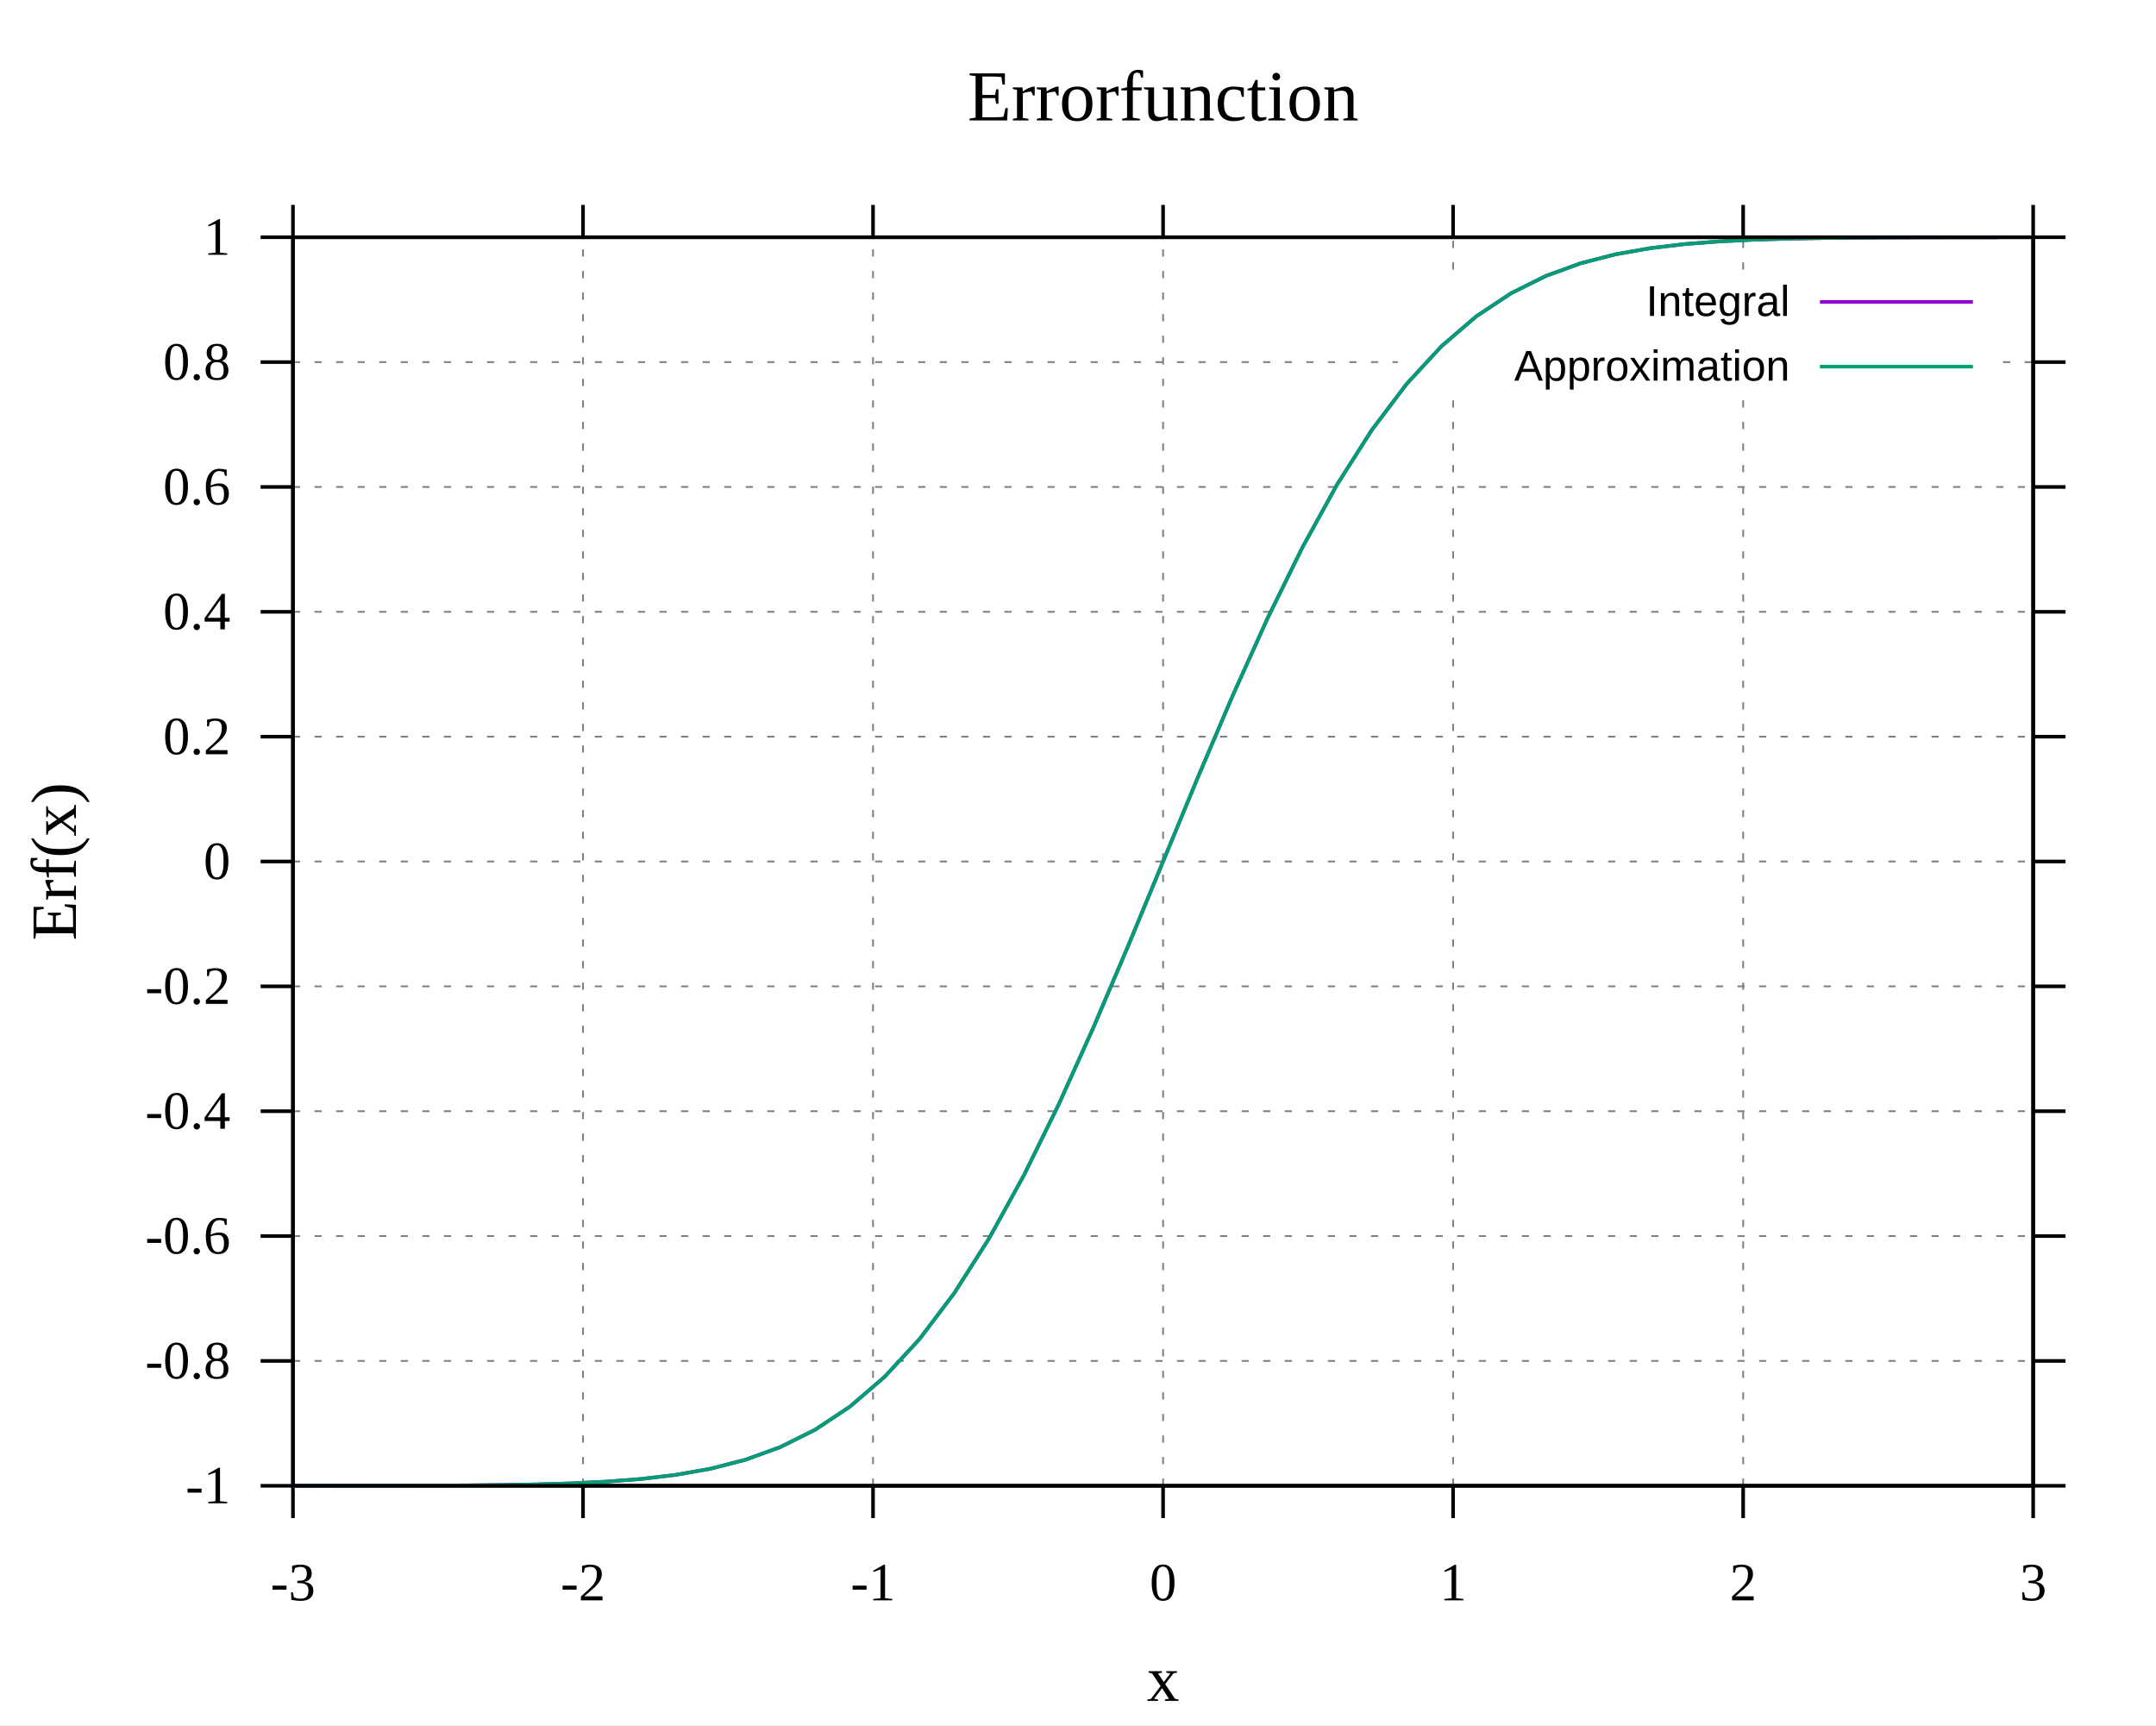
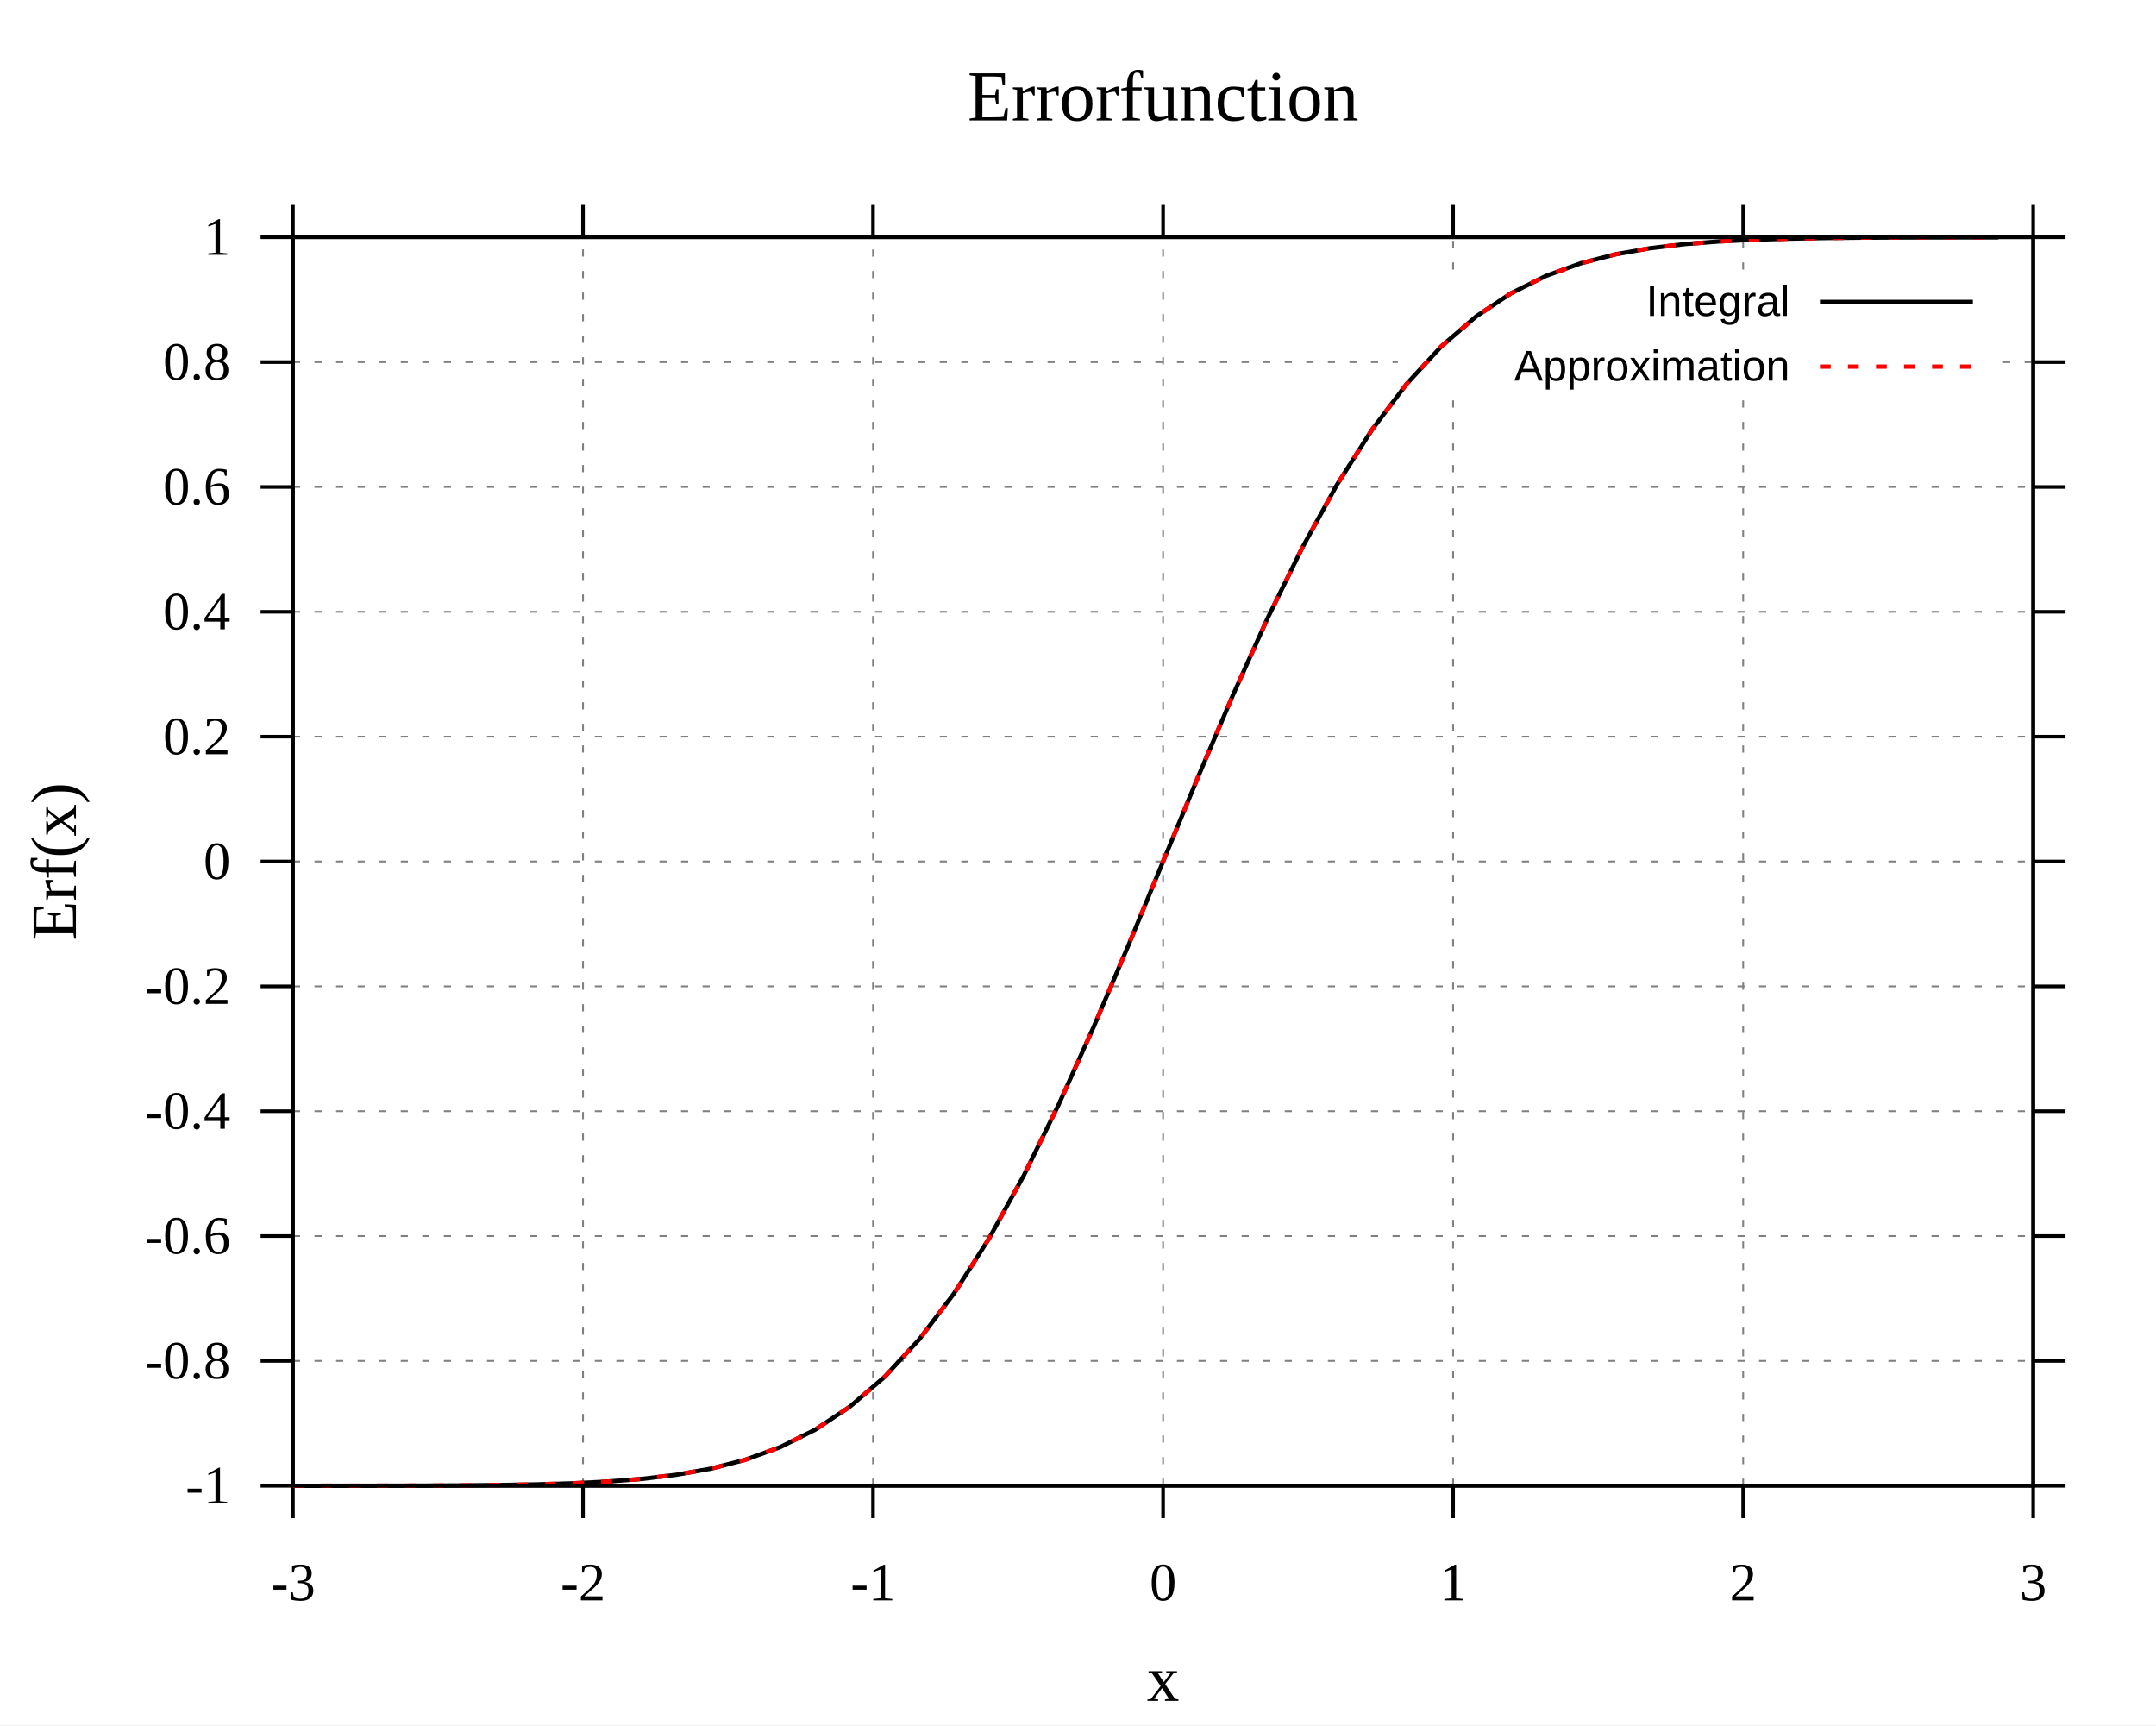
<svg xmlns="http://www.w3.org/2000/svg" xmlns:xlink="http://www.w3.org/1999/xlink" width="600" height="480" viewBox="0 0 600 480">
  <g id="gnuplot_canvas">
    <rect x="0" y="0" width="600" height="480" fill="#ffffff" />
    <defs>
      <circle id="gpDot" r="0.5" stroke-width="0.5" stroke="currentColor" />
      <path id="gpPt0" stroke-width="0.222" stroke="currentColor" d="M-1,0 h2 M0,-1 v2" />
      <path id="gpPt1" stroke-width="0.222" stroke="currentColor" d="M-1,-1 L1,1 M1,-1 L-1,1" />
      <path id="gpPt2" stroke-width="0.222" stroke="currentColor" d="M-1,0 L1,0 M0,-1 L0,1 M-1,-1 L1,1 M-1,1 L1,-1" />
      <rect id="gpPt3" stroke-width="0.222" stroke="currentColor" x="-1" y="-1" width="2" height="2" />
      <rect id="gpPt4" stroke-width="0.222" stroke="currentColor" fill="currentColor" x="-1" y="-1" width="2" height="2" />
      <circle id="gpPt5" stroke-width="0.222" stroke="currentColor" cx="0" cy="0" r="1" />
      <use xlink:href="#gpPt5" id="gpPt6" fill="currentColor" stroke="none" />
      <path id="gpPt7" stroke-width="0.222" stroke="currentColor" d="M0,-1.33 L-1.33,0.67 L1.33,0.67 z" />
      <use xlink:href="#gpPt7" id="gpPt8" fill="currentColor" stroke="none" />
      <use xlink:href="#gpPt7" id="gpPt9" stroke="currentColor" transform="rotate(180)" />
      <use xlink:href="#gpPt9" id="gpPt10" fill="currentColor" stroke="none" />
      <use xlink:href="#gpPt3" id="gpPt11" stroke="currentColor" transform="rotate(45)" />
      <use xlink:href="#gpPt11" id="gpPt12" fill="currentColor" stroke="none" />
      <path id="gpPt13" stroke-width="0.222" stroke="currentColor" d="M0,1.330 L1.265,0.411 L0.782,-1.067 L-0.782,-1.076 L-1.265,0.411 z" />
      <use xlink:href="#gpPt13" id="gpPt14" fill="currentColor" stroke="none" />
      <filter id="textbox" filterUnits="objectBoundingBox" x="0" y="0" height="1" width="1">
        <feFlood flood-color="#FFFFFF" flood-opacity="1" result="bgnd" />
        <feComposite in="SourceGraphic" in2="bgnd" operator="atop" />
      </filter>
      <filter id="greybox" filterUnits="objectBoundingBox" x="0" y="0" height="1" width="1">
        <feFlood flood-color="lightgrey" flood-opacity="1" result="grey" />
        <feComposite in="SourceGraphic" in2="grey" operator="atop" />
      </filter>
    </defs>
    <g fill="none" color="#FFFFFF" stroke="currentColor" stroke-width="1.00" stroke-linecap="butt" stroke-linejoin="miter">
</g>
    <g fill="none" color="black" stroke="currentColor" stroke-width="1.00" stroke-linecap="butt" stroke-linejoin="miter">
</g>
    <g fill="none" color="black" stroke="black" stroke-width="0.50" stroke-linecap="butt" stroke-linejoin="miter">
</g>
    <g fill="none" color="gray" stroke="currentColor" stroke-width="0.50" stroke-linecap="butt" stroke-linejoin="miter">
      <path stroke="gray" stroke-dasharray="2,4" class="gridline" d="M81.53,413.40 L565.82,413.40  " />
    </g>
    <g fill="none" color="gray" stroke="gray" stroke-width="1.00" stroke-linecap="butt" stroke-linejoin="miter">
</g>
    <g fill="none" color="black" stroke="currentColor" stroke-width="1.00" stroke-linecap="butt" stroke-linejoin="miter">
      <path stroke="black" d="M81.53,413.40 L72.53,413.40 M565.82,413.40 L574.82,413.40  " />
      <g transform="translate(64.14,418.28)" stroke="none" fill="black" font-family="Times New Roman" font-size="15.00" text-anchor="end">
        <text>
          <tspan font-family="Times New Roman">-1</tspan>
        </text>
      </g>
    </g>
    <g fill="none" color="black" stroke="currentColor" stroke-width="1.00" stroke-linecap="butt" stroke-linejoin="miter">
</g>
    <g fill="none" color="black" stroke="black" stroke-width="0.50" stroke-linecap="butt" stroke-linejoin="miter">
</g>
    <g fill="none" color="gray" stroke="currentColor" stroke-width="0.50" stroke-linecap="butt" stroke-linejoin="miter">
      <path stroke="gray" stroke-dasharray="2,4" class="gridline" d="M81.53,378.66 L565.82,378.66  " />
    </g>
    <g fill="none" color="gray" stroke="gray" stroke-width="1.00" stroke-linecap="butt" stroke-linejoin="miter">
</g>
    <g fill="none" color="black" stroke="currentColor" stroke-width="1.00" stroke-linecap="butt" stroke-linejoin="miter">
      <path stroke="black" d="M81.53,378.66 L72.53,378.66 M565.82,378.66 L574.82,378.66  " />
      <g transform="translate(64.14,383.54)" stroke="none" fill="black" font-family="Times New Roman" font-size="15.00" text-anchor="end">
        <text>
          <tspan font-family="Times New Roman">-0.8</tspan>
        </text>
      </g>
    </g>
    <g fill="none" color="black" stroke="currentColor" stroke-width="1.00" stroke-linecap="butt" stroke-linejoin="miter">
</g>
    <g fill="none" color="black" stroke="black" stroke-width="0.50" stroke-linecap="butt" stroke-linejoin="miter">
</g>
    <g fill="none" color="gray" stroke="currentColor" stroke-width="0.50" stroke-linecap="butt" stroke-linejoin="miter">
      <path stroke="gray" stroke-dasharray="2,4" class="gridline" d="M81.53,343.92 L565.82,343.92  " />
    </g>
    <g fill="none" color="gray" stroke="gray" stroke-width="1.00" stroke-linecap="butt" stroke-linejoin="miter">
</g>
    <g fill="none" color="black" stroke="currentColor" stroke-width="1.00" stroke-linecap="butt" stroke-linejoin="miter">
      <path stroke="black" d="M81.53,343.92 L72.53,343.92 M565.82,343.92 L574.82,343.92  " />
      <g transform="translate(64.14,348.80)" stroke="none" fill="black" font-family="Times New Roman" font-size="15.00" text-anchor="end">
        <text>
          <tspan font-family="Times New Roman">-0.6</tspan>
        </text>
      </g>
    </g>
    <g fill="none" color="black" stroke="currentColor" stroke-width="1.00" stroke-linecap="butt" stroke-linejoin="miter">
</g>
    <g fill="none" color="black" stroke="black" stroke-width="0.50" stroke-linecap="butt" stroke-linejoin="miter">
</g>
    <g fill="none" color="gray" stroke="currentColor" stroke-width="0.50" stroke-linecap="butt" stroke-linejoin="miter">
      <path stroke="gray" stroke-dasharray="2,4" class="gridline" d="M81.53,309.18 L565.82,309.18  " />
    </g>
    <g fill="none" color="gray" stroke="gray" stroke-width="1.00" stroke-linecap="butt" stroke-linejoin="miter">
</g>
    <g fill="none" color="black" stroke="currentColor" stroke-width="1.00" stroke-linecap="butt" stroke-linejoin="miter">
      <path stroke="black" d="M81.53,309.18 L72.53,309.18 M565.82,309.18 L574.82,309.18  " />
      <g transform="translate(64.14,314.06)" stroke="none" fill="black" font-family="Times New Roman" font-size="15.00" text-anchor="end">
        <text>
          <tspan font-family="Times New Roman">-0.4</tspan>
        </text>
      </g>
    </g>
    <g fill="none" color="black" stroke="currentColor" stroke-width="1.00" stroke-linecap="butt" stroke-linejoin="miter">
</g>
    <g fill="none" color="black" stroke="black" stroke-width="0.50" stroke-linecap="butt" stroke-linejoin="miter">
</g>
    <g fill="none" color="gray" stroke="currentColor" stroke-width="0.50" stroke-linecap="butt" stroke-linejoin="miter">
      <path stroke="gray" stroke-dasharray="2,4" class="gridline" d="M81.53,274.44 L565.82,274.44  " />
    </g>
    <g fill="none" color="gray" stroke="gray" stroke-width="1.00" stroke-linecap="butt" stroke-linejoin="miter">
</g>
    <g fill="none" color="black" stroke="currentColor" stroke-width="1.00" stroke-linecap="butt" stroke-linejoin="miter">
      <path stroke="black" d="M81.53,274.44 L72.53,274.44 M565.82,274.44 L574.82,274.44  " />
      <g transform="translate(64.14,279.32)" stroke="none" fill="black" font-family="Times New Roman" font-size="15.00" text-anchor="end">
        <text>
          <tspan font-family="Times New Roman">-0.2</tspan>
        </text>
      </g>
    </g>
    <g fill="none" color="black" stroke="currentColor" stroke-width="1.00" stroke-linecap="butt" stroke-linejoin="miter">
</g>
    <g fill="none" color="black" stroke="black" stroke-width="0.50" stroke-linecap="butt" stroke-linejoin="miter">
</g>
    <g fill="none" color="gray" stroke="currentColor" stroke-width="0.50" stroke-linecap="butt" stroke-linejoin="miter">
      <path stroke="gray" stroke-dasharray="2,4" class="gridline" d="M81.53,239.70 L565.82,239.70  " />
    </g>
    <g fill="none" color="gray" stroke="gray" stroke-width="1.00" stroke-linecap="butt" stroke-linejoin="miter">
</g>
    <g fill="none" color="black" stroke="currentColor" stroke-width="1.00" stroke-linecap="butt" stroke-linejoin="miter">
      <path stroke="black" d="M81.53,239.70 L72.53,239.70 M565.82,239.70 L574.82,239.70  " />
      <g transform="translate(64.14,244.58)" stroke="none" fill="black" font-family="Times New Roman" font-size="15.00" text-anchor="end">
        <text>
          <tspan font-family="Times New Roman"> 0</tspan>
        </text>
      </g>
    </g>
    <g fill="none" color="black" stroke="currentColor" stroke-width="1.00" stroke-linecap="butt" stroke-linejoin="miter">
</g>
    <g fill="none" color="black" stroke="black" stroke-width="0.50" stroke-linecap="butt" stroke-linejoin="miter">
</g>
    <g fill="none" color="gray" stroke="currentColor" stroke-width="0.50" stroke-linecap="butt" stroke-linejoin="miter">
      <path stroke="gray" stroke-dasharray="2,4" class="gridline" d="M81.53,204.97 L565.82,204.97  " />
    </g>
    <g fill="none" color="gray" stroke="gray" stroke-width="1.00" stroke-linecap="butt" stroke-linejoin="miter">
</g>
    <g fill="none" color="black" stroke="currentColor" stroke-width="1.00" stroke-linecap="butt" stroke-linejoin="miter">
      <path stroke="black" d="M81.53,204.97 L72.53,204.97 M565.82,204.97 L574.82,204.97  " />
      <g transform="translate(64.14,209.85)" stroke="none" fill="black" font-family="Times New Roman" font-size="15.00" text-anchor="end">
        <text>
          <tspan font-family="Times New Roman"> 0.2</tspan>
        </text>
      </g>
    </g>
    <g fill="none" color="black" stroke="currentColor" stroke-width="1.00" stroke-linecap="butt" stroke-linejoin="miter">
</g>
    <g fill="none" color="black" stroke="black" stroke-width="0.50" stroke-linecap="butt" stroke-linejoin="miter">
</g>
    <g fill="none" color="gray" stroke="currentColor" stroke-width="0.50" stroke-linecap="butt" stroke-linejoin="miter">
      <path stroke="gray" stroke-dasharray="2,4" class="gridline" d="M81.53,170.23 L565.82,170.23  " />
    </g>
    <g fill="none" color="gray" stroke="gray" stroke-width="1.00" stroke-linecap="butt" stroke-linejoin="miter">
</g>
    <g fill="none" color="black" stroke="currentColor" stroke-width="1.00" stroke-linecap="butt" stroke-linejoin="miter">
      <path stroke="black" d="M81.53,170.23 L72.53,170.23 M565.82,170.23 L574.82,170.23  " />
      <g transform="translate(64.14,175.11)" stroke="none" fill="black" font-family="Times New Roman" font-size="15.00" text-anchor="end">
        <text>
          <tspan font-family="Times New Roman"> 0.4</tspan>
        </text>
      </g>
    </g>
    <g fill="none" color="black" stroke="currentColor" stroke-width="1.00" stroke-linecap="butt" stroke-linejoin="miter">
</g>
    <g fill="none" color="black" stroke="black" stroke-width="0.50" stroke-linecap="butt" stroke-linejoin="miter">
</g>
    <g fill="none" color="gray" stroke="currentColor" stroke-width="0.50" stroke-linecap="butt" stroke-linejoin="miter">
      <path stroke="gray" stroke-dasharray="2,4" class="gridline" d="M81.53,135.49 L565.82,135.49  " />
    </g>
    <g fill="none" color="gray" stroke="gray" stroke-width="1.00" stroke-linecap="butt" stroke-linejoin="miter">
</g>
    <g fill="none" color="black" stroke="currentColor" stroke-width="1.00" stroke-linecap="butt" stroke-linejoin="miter">
      <path stroke="black" d="M81.53,135.49 L72.53,135.49 M565.82,135.49 L574.82,135.49  " />
      <g transform="translate(64.14,140.37)" stroke="none" fill="black" font-family="Times New Roman" font-size="15.00" text-anchor="end">
        <text>
          <tspan font-family="Times New Roman"> 0.6</tspan>
        </text>
      </g>
    </g>
    <g fill="none" color="black" stroke="currentColor" stroke-width="1.00" stroke-linecap="butt" stroke-linejoin="miter">
</g>
    <g fill="none" color="black" stroke="black" stroke-width="0.50" stroke-linecap="butt" stroke-linejoin="miter">
</g>
    <g fill="none" color="gray" stroke="currentColor" stroke-width="0.50" stroke-linecap="butt" stroke-linejoin="miter">
      <path stroke="gray" stroke-dasharray="2,4" class="gridline" d="M81.53,100.75 L389.02,100.75 M557.43,100.75 L565.82,100.75  " />
    </g>
    <g fill="none" color="gray" stroke="gray" stroke-width="1.00" stroke-linecap="butt" stroke-linejoin="miter">
</g>
    <g fill="none" color="black" stroke="currentColor" stroke-width="1.00" stroke-linecap="butt" stroke-linejoin="miter">
      <path stroke="black" d="M81.53,100.75 L72.53,100.75 M565.82,100.75 L574.82,100.75  " />
      <g transform="translate(64.14,105.63)" stroke="none" fill="black" font-family="Times New Roman" font-size="15.00" text-anchor="end">
        <text>
          <tspan font-family="Times New Roman"> 0.8</tspan>
        </text>
      </g>
    </g>
    <g fill="none" color="black" stroke="currentColor" stroke-width="1.00" stroke-linecap="butt" stroke-linejoin="miter">
</g>
    <g fill="none" color="black" stroke="black" stroke-width="0.50" stroke-linecap="butt" stroke-linejoin="miter">
</g>
    <g fill="none" color="gray" stroke="currentColor" stroke-width="0.50" stroke-linecap="butt" stroke-linejoin="miter">
      <path stroke="gray" stroke-dasharray="2,4" class="gridline" d="M81.53,66.01 L565.82,66.01  " />
    </g>
    <g fill="none" color="gray" stroke="gray" stroke-width="1.00" stroke-linecap="butt" stroke-linejoin="miter">
</g>
    <g fill="none" color="black" stroke="currentColor" stroke-width="1.00" stroke-linecap="butt" stroke-linejoin="miter">
      <path stroke="black" d="M81.53,66.01 L72.53,66.01 M565.82,66.01 L574.82,66.01  " />
      <g transform="translate(64.14,70.89)" stroke="none" fill="black" font-family="Times New Roman" font-size="15.00" text-anchor="end">
        <text>
          <tspan font-family="Times New Roman"> 1</tspan>
        </text>
      </g>
    </g>
    <g fill="none" color="black" stroke="currentColor" stroke-width="1.00" stroke-linecap="butt" stroke-linejoin="miter">
</g>
    <g fill="none" color="black" stroke="black" stroke-width="0.50" stroke-linecap="butt" stroke-linejoin="miter">
</g>
    <g fill="none" color="gray" stroke="currentColor" stroke-width="0.50" stroke-linecap="butt" stroke-linejoin="miter">
      <path stroke="gray" stroke-dasharray="2,4" class="gridline" d="M81.53,413.40 L81.53,66.01  " />
    </g>
    <g fill="none" color="gray" stroke="gray" stroke-width="1.00" stroke-linecap="butt" stroke-linejoin="miter">
</g>
    <g fill="none" color="black" stroke="currentColor" stroke-width="1.00" stroke-linecap="butt" stroke-linejoin="miter">
      <path stroke="black" d="M81.53,413.40 L81.53,422.40 M81.53,66.01 L81.53,57.01  " />
      <g transform="translate(81.53,445.28)" stroke="none" fill="black" font-family="Times New Roman" font-size="15.00" text-anchor="middle">
        <text>
          <tspan font-family="Times New Roman">-3</tspan>
        </text>
      </g>
    </g>
    <g fill="none" color="black" stroke="currentColor" stroke-width="1.00" stroke-linecap="butt" stroke-linejoin="miter">
</g>
    <g fill="none" color="black" stroke="black" stroke-width="0.50" stroke-linecap="butt" stroke-linejoin="miter">
</g>
    <g fill="none" color="gray" stroke="currentColor" stroke-width="0.50" stroke-linecap="butt" stroke-linejoin="miter">
      <path stroke="gray" stroke-dasharray="2,4" class="gridline" d="M162.25,413.40 L162.25,66.01  " />
    </g>
    <g fill="none" color="gray" stroke="gray" stroke-width="1.00" stroke-linecap="butt" stroke-linejoin="miter">
</g>
    <g fill="none" color="black" stroke="currentColor" stroke-width="1.00" stroke-linecap="butt" stroke-linejoin="miter">
      <path stroke="black" d="M162.25,413.40 L162.25,422.40 M162.25,66.01 L162.25,57.01  " />
      <g transform="translate(162.25,445.28)" stroke="none" fill="black" font-family="Times New Roman" font-size="15.00" text-anchor="middle">
        <text>
          <tspan font-family="Times New Roman">-2</tspan>
        </text>
      </g>
    </g>
    <g fill="none" color="black" stroke="currentColor" stroke-width="1.00" stroke-linecap="butt" stroke-linejoin="miter">
</g>
    <g fill="none" color="black" stroke="black" stroke-width="0.50" stroke-linecap="butt" stroke-linejoin="miter">
</g>
    <g fill="none" color="gray" stroke="currentColor" stroke-width="0.50" stroke-linecap="butt" stroke-linejoin="miter">
      <path stroke="gray" stroke-dasharray="2,4" class="gridline" d="M242.96,413.40 L242.96,66.01  " />
    </g>
    <g fill="none" color="gray" stroke="gray" stroke-width="1.00" stroke-linecap="butt" stroke-linejoin="miter">
</g>
    <g fill="none" color="black" stroke="currentColor" stroke-width="1.00" stroke-linecap="butt" stroke-linejoin="miter">
      <path stroke="black" d="M242.96,413.40 L242.96,422.40 M242.96,66.01 L242.96,57.01  " />
      <g transform="translate(242.96,445.28)" stroke="none" fill="black" font-family="Times New Roman" font-size="15.00" text-anchor="middle">
        <text>
          <tspan font-family="Times New Roman">-1</tspan>
        </text>
      </g>
    </g>
    <g fill="none" color="black" stroke="currentColor" stroke-width="1.00" stroke-linecap="butt" stroke-linejoin="miter">
</g>
    <g fill="none" color="black" stroke="black" stroke-width="0.50" stroke-linecap="butt" stroke-linejoin="miter">
</g>
    <g fill="none" color="gray" stroke="currentColor" stroke-width="0.50" stroke-linecap="butt" stroke-linejoin="miter">
      <path stroke="gray" stroke-dasharray="2,4" class="gridline" d="M323.68,413.40 L323.68,66.01  " />
    </g>
    <g fill="none" color="gray" stroke="gray" stroke-width="1.00" stroke-linecap="butt" stroke-linejoin="miter">
</g>
    <g fill="none" color="black" stroke="currentColor" stroke-width="1.00" stroke-linecap="butt" stroke-linejoin="miter">
      <path stroke="black" d="M323.68,413.40 L323.68,422.40 M323.68,66.01 L323.68,57.01  " />
      <g transform="translate(323.68,445.28)" stroke="none" fill="black" font-family="Times New Roman" font-size="15.00" text-anchor="middle">
        <text>
          <tspan font-family="Times New Roman"> 0</tspan>
        </text>
      </g>
    </g>
    <g fill="none" color="black" stroke="currentColor" stroke-width="1.00" stroke-linecap="butt" stroke-linejoin="miter">
</g>
    <g fill="none" color="black" stroke="black" stroke-width="0.50" stroke-linecap="butt" stroke-linejoin="miter">
</g>
    <g fill="none" color="gray" stroke="currentColor" stroke-width="0.50" stroke-linecap="butt" stroke-linejoin="miter">
      <path stroke="gray" stroke-dasharray="2,4" class="gridline" d="M404.39,413.40 L404.39,111.01 M404.39,75.01 L404.39,66.01  " />
    </g>
    <g fill="none" color="gray" stroke="gray" stroke-width="1.00" stroke-linecap="butt" stroke-linejoin="miter">
</g>
    <g fill="none" color="black" stroke="currentColor" stroke-width="1.00" stroke-linecap="butt" stroke-linejoin="miter">
      <path stroke="black" d="M404.39,413.40 L404.39,422.40 M404.39,66.01 L404.39,57.01  " />
      <g transform="translate(404.39,445.28)" stroke="none" fill="black" font-family="Times New Roman" font-size="15.00" text-anchor="middle">
        <text>
          <tspan font-family="Times New Roman"> 1</tspan>
        </text>
      </g>
    </g>
    <g fill="none" color="black" stroke="currentColor" stroke-width="1.00" stroke-linecap="butt" stroke-linejoin="miter">
</g>
    <g fill="none" color="black" stroke="black" stroke-width="0.50" stroke-linecap="butt" stroke-linejoin="miter">
</g>
    <g fill="none" color="gray" stroke="currentColor" stroke-width="0.50" stroke-linecap="butt" stroke-linejoin="miter">
      <path stroke="gray" stroke-dasharray="2,4" class="gridline" d="M485.11,413.40 L485.11,111.01 M485.11,75.01 L485.11,66.01  " />
    </g>
    <g fill="none" color="gray" stroke="gray" stroke-width="1.00" stroke-linecap="butt" stroke-linejoin="miter">
</g>
    <g fill="none" color="black" stroke="currentColor" stroke-width="1.00" stroke-linecap="butt" stroke-linejoin="miter">
      <path stroke="black" d="M485.11,413.40 L485.11,422.40 M485.11,66.01 L485.11,57.01  " />
      <g transform="translate(485.11,445.28)" stroke="none" fill="black" font-family="Times New Roman" font-size="15.00" text-anchor="middle">
        <text>
          <tspan font-family="Times New Roman"> 2</tspan>
        </text>
      </g>
    </g>
    <g fill="none" color="black" stroke="currentColor" stroke-width="1.00" stroke-linecap="butt" stroke-linejoin="miter">
</g>
    <g fill="none" color="black" stroke="black" stroke-width="0.50" stroke-linecap="butt" stroke-linejoin="miter">
</g>
    <g fill="none" color="gray" stroke="currentColor" stroke-width="0.50" stroke-linecap="butt" stroke-linejoin="miter">
      <path stroke="gray" stroke-dasharray="2,4" class="gridline" d="M565.82,413.40 L565.82,66.01  " />
    </g>
    <g fill="none" color="gray" stroke="gray" stroke-width="1.00" stroke-linecap="butt" stroke-linejoin="miter">
</g>
    <g fill="none" color="black" stroke="currentColor" stroke-width="1.00" stroke-linecap="butt" stroke-linejoin="miter">
      <path stroke="black" d="M565.82,413.40 L565.82,422.40 M565.82,66.01 L565.82,57.01  " />
      <g transform="translate(565.82,445.28)" stroke="none" fill="black" font-family="Times New Roman" font-size="15.00" text-anchor="middle">
        <text>
          <tspan font-family="Times New Roman"> 3</tspan>
        </text>
      </g>
    </g>
    <g fill="none" color="black" stroke="currentColor" stroke-width="1.00" stroke-linecap="butt" stroke-linejoin="miter">
</g>
    <g fill="none" color="black" stroke="currentColor" stroke-width="1.00" stroke-linecap="butt" stroke-linejoin="miter">
      <path stroke="black" d="M81.53,66.01 L81.53,413.40 L565.82,413.40 L565.82,66.01 L81.53,66.01 Z  " />
    </g>
    <g fill="none" color="black" stroke="currentColor" stroke-width="1.00" stroke-linecap="butt" stroke-linejoin="miter">
      <g transform="translate(21.13,239.71) rotate(270)" stroke="none" fill="black" font-family="Times New Roman" font-size="18.00" text-anchor="middle">
        <text>
          <tspan font-family="Times New Roman">Erf(x)</tspan>
        </text>
      </g>
    </g>
    <g fill="none" color="black" stroke="currentColor" stroke-width="1.00" stroke-linecap="butt" stroke-linejoin="miter">
      <g transform="translate(323.67,473.25)" stroke="none" fill="black" font-family="Times New Roman" font-size="18.00" text-anchor="middle">
        <text>
          <tspan font-family="Times New Roman">x</tspan>
        </text>
      </g>
    </g>
    <g fill="none" color="black" stroke="currentColor" stroke-width="1.00" stroke-linecap="butt" stroke-linejoin="miter">
</g>
    <g id="gnuplot_plot_1">
-       <g fill="none" color="black" stroke="currentColor" stroke-width="1.00" stroke-linecap="butt" stroke-linejoin="miter">
+       <g fill="none" color="#FFFFFF" stroke="currentColor" stroke-width="1.20" stroke-linecap="butt" stroke-linejoin="miter">
+ </g>
+       <g fill="none" color="black" stroke="currentColor" stroke-width="1.20" stroke-linecap="butt" stroke-linejoin="miter">
        <g transform="translate(498.09,87.91)" stroke="none" fill="black" font-family="Arial" font-size="12.00" text-anchor="end">
          <text>
            <tspan font-family="Arial">Integral</tspan>
          </text>
        </g>
      </g>
-       <g fill="none" color="black" stroke="currentColor" stroke-width="1.00" stroke-linecap="butt" stroke-linejoin="miter">
-         <path stroke="rgb(148,   0, 211)" d="M506.48,84.01 L549.04,84.01 M81.53,413.40 L91.22,413.39 L100.90,413.38 L110.59,413.37 L120.27,413.34 L129.96,413.28   L139.64,413.18 L149.33,413.01 L159.02,412.72 L168.70,412.25 L178.39,411.51 L188.07,410.36 L197.76,408.65 L207.45,406.16   L217.13,402.64 L226.82,397.82 L236.50,391.40 L246.19,383.08 L255.87,372.61 L265.56,359.80 L275.25,344.59 L284.93,327.03   L294.62,307.33 L304.30,285.86 L313.99,263.11 L323.68,239.70 L333.36,216.30 L343.05,193.55 L352.73,172.08 L362.42,152.38   L372.10,134.82 L381.79,119.61 L391.48,106.80 L401.16,96.33 L410.85,88.01 L420.53,81.59 L430.22,76.77 L439.90,73.25   L449.59,70.76 L459.28,69.05 L468.96,67.90 L478.65,67.16 L488.33,66.69 L498.02,66.40 L507.71,66.23 L517.39,66.13   L527.08,66.07 L536.76,66.04 L546.45,66.03 L556.13,66.02  " />
+       <g fill="none" color="black" stroke="currentColor" stroke-width="1.20" stroke-linecap="butt" stroke-linejoin="miter">
+         <path stroke="rgb(  0,   0,   0)" d="M506.48,84.01 L549.04,84.01 M81.53,413.40 L91.22,413.39 L100.90,413.38 L110.59,413.37 L120.27,413.34 L129.96,413.28   L139.64,413.18 L149.33,413.01 L159.02,412.72 L168.70,412.25 L178.39,411.51 L188.07,410.36 L197.76,408.65 L207.45,406.16   L217.13,402.64 L226.82,397.82 L236.50,391.40 L246.19,383.08 L255.87,372.61 L265.56,359.80 L275.25,344.59 L284.93,327.03   L294.62,307.33 L304.30,285.86 L313.99,263.11 L323.68,239.70 L333.36,216.30 L343.05,193.55 L352.73,172.08 L362.42,152.38   L372.10,134.82 L381.79,119.61 L391.48,106.80 L401.16,96.33 L410.85,88.01 L420.53,81.59 L430.22,76.77 L439.90,73.25   L449.59,70.76 L459.28,69.05 L468.96,67.90 L478.65,67.16 L488.33,66.69 L498.02,66.40 L507.71,66.23 L517.39,66.13   L527.08,66.07 L536.76,66.04 L546.45,66.03 L556.13,66.02  " />
      </g>
    </g>
    <g id="gnuplot_plot_2">
-       <g fill="none" color="black" stroke="currentColor" stroke-width="1.00" stroke-linecap="butt" stroke-linejoin="miter">
+       <g fill="none" color="black" stroke="currentColor" stroke-width="1.20" stroke-linecap="butt" stroke-linejoin="miter">
        <g transform="translate(498.09,105.91)" stroke="none" fill="black" font-family="Arial" font-size="12.00" text-anchor="end">
          <text>
            <tspan font-family="Arial">Approximation</tspan>
          </text>
        </g>
      </g>
-       <g fill="none" color="black" stroke="currentColor" stroke-width="1.00" stroke-linecap="butt" stroke-linejoin="miter">
-         <path stroke="rgb(  0, 158, 115)" d="M506.48,102.01 L549.04,102.01 M81.53,413.40 L91.22,413.39 L100.90,413.38 L110.59,413.37 L120.27,413.34 L129.96,413.28   L139.64,413.18 L149.33,413.01 L159.02,412.72 L168.70,412.25 L178.39,411.51 L188.07,410.36 L197.76,408.65 L207.45,406.16   L217.13,402.64 L226.82,397.82 L236.50,391.40 L246.19,383.08 L255.87,372.61 L265.56,359.80 L275.25,344.59 L284.93,327.03   L294.62,307.33 L304.30,285.86 L313.99,263.11 L323.68,239.70 L333.36,216.30 L343.05,193.55 L352.73,172.08 L362.42,152.38   L372.10,134.82 L381.79,119.61 L391.48,106.80 L401.16,96.33 L410.85,88.01 L420.53,81.59 L430.22,76.77 L439.90,73.25   L449.59,70.76 L459.28,69.05 L468.96,67.90 L478.65,67.16 L488.33,66.69 L498.02,66.40 L507.71,66.23 L517.39,66.13   L527.08,66.07 L536.76,66.04 L546.45,66.03 L556.13,66.02  " />
-       </g>
-     </g>
-     <g fill="none" color="#FFFFFF" stroke="rgb(  0, 158, 115)" stroke-width="2.00" stroke-linecap="butt" stroke-linejoin="miter">
+       <g fill="none" color="black" stroke="currentColor" stroke-width="1.20" stroke-linecap="butt" stroke-linejoin="miter">
+         <path stroke="rgb(255,   0,   0)" stroke-dasharray="3.0,4.8" d="M506.48,102.01 L549.04,102.01 M81.53,413.40 L91.22,413.39 L100.90,413.38 L110.59,413.37 L120.27,413.34 L129.96,413.28   L139.64,413.18 L149.33,413.01 L159.02,412.72 L168.70,412.25 L178.39,411.51 L188.07,410.36 L197.76,408.65 L207.45,406.16   L217.13,402.64 L226.82,397.82 L236.50,391.40 L246.19,383.08 L255.87,372.61 L265.56,359.80 L275.25,344.59 L284.93,327.03   L294.62,307.33 L304.30,285.86 L313.99,263.11 L323.68,239.70 L333.36,216.30 L343.05,193.55 L352.73,172.08 L362.42,152.38   L372.10,134.82 L381.79,119.61 L391.48,106.80 L401.16,96.33 L410.85,88.01 L420.53,81.59 L430.22,76.77 L439.90,73.25   L449.59,70.76 L459.28,69.05 L468.96,67.90 L478.65,67.16 L488.33,66.69 L498.02,66.40 L507.71,66.23 L517.39,66.13   L527.08,66.07 L536.76,66.04 L546.45,66.03 L556.13,66.02  " />
+       </g>
+     </g>
+     <g fill="none" color="#FFFFFF" stroke="rgb(255,   0,   0)" stroke-width="2.00" stroke-linecap="butt" stroke-linejoin="miter">
</g>
    <g fill="none" color="black" stroke="currentColor" stroke-width="2.00" stroke-linecap="butt" stroke-linejoin="miter">
</g>
    <g fill="none" color="black" stroke="black" stroke-width="1.00" stroke-linecap="butt" stroke-linejoin="miter">
</g>
    <g fill="none" color="black" stroke="currentColor" stroke-width="1.00" stroke-linecap="butt" stroke-linejoin="miter">
      <path stroke="black" d="M81.53,66.01 L81.53,413.40 L565.82,413.40 L565.82,66.01 L81.53,66.01 Z  " />
    </g>
    <g fill="none" color="black" stroke="currentColor" stroke-width="1.00" stroke-linecap="butt" stroke-linejoin="miter">
      <g transform="translate(323.67,33.51)" stroke="none" fill="black" font-family="Times New Roman" font-size="20.00" text-anchor="middle">
        <text>
          <tspan font-family="Times New Roman">Errorfunction</tspan>
        </text>
      </g>
    </g>
    <g fill="none" color="black" stroke="currentColor" stroke-width="1.00" stroke-linecap="butt" stroke-linejoin="miter">
</g>
  </g>
</svg>
